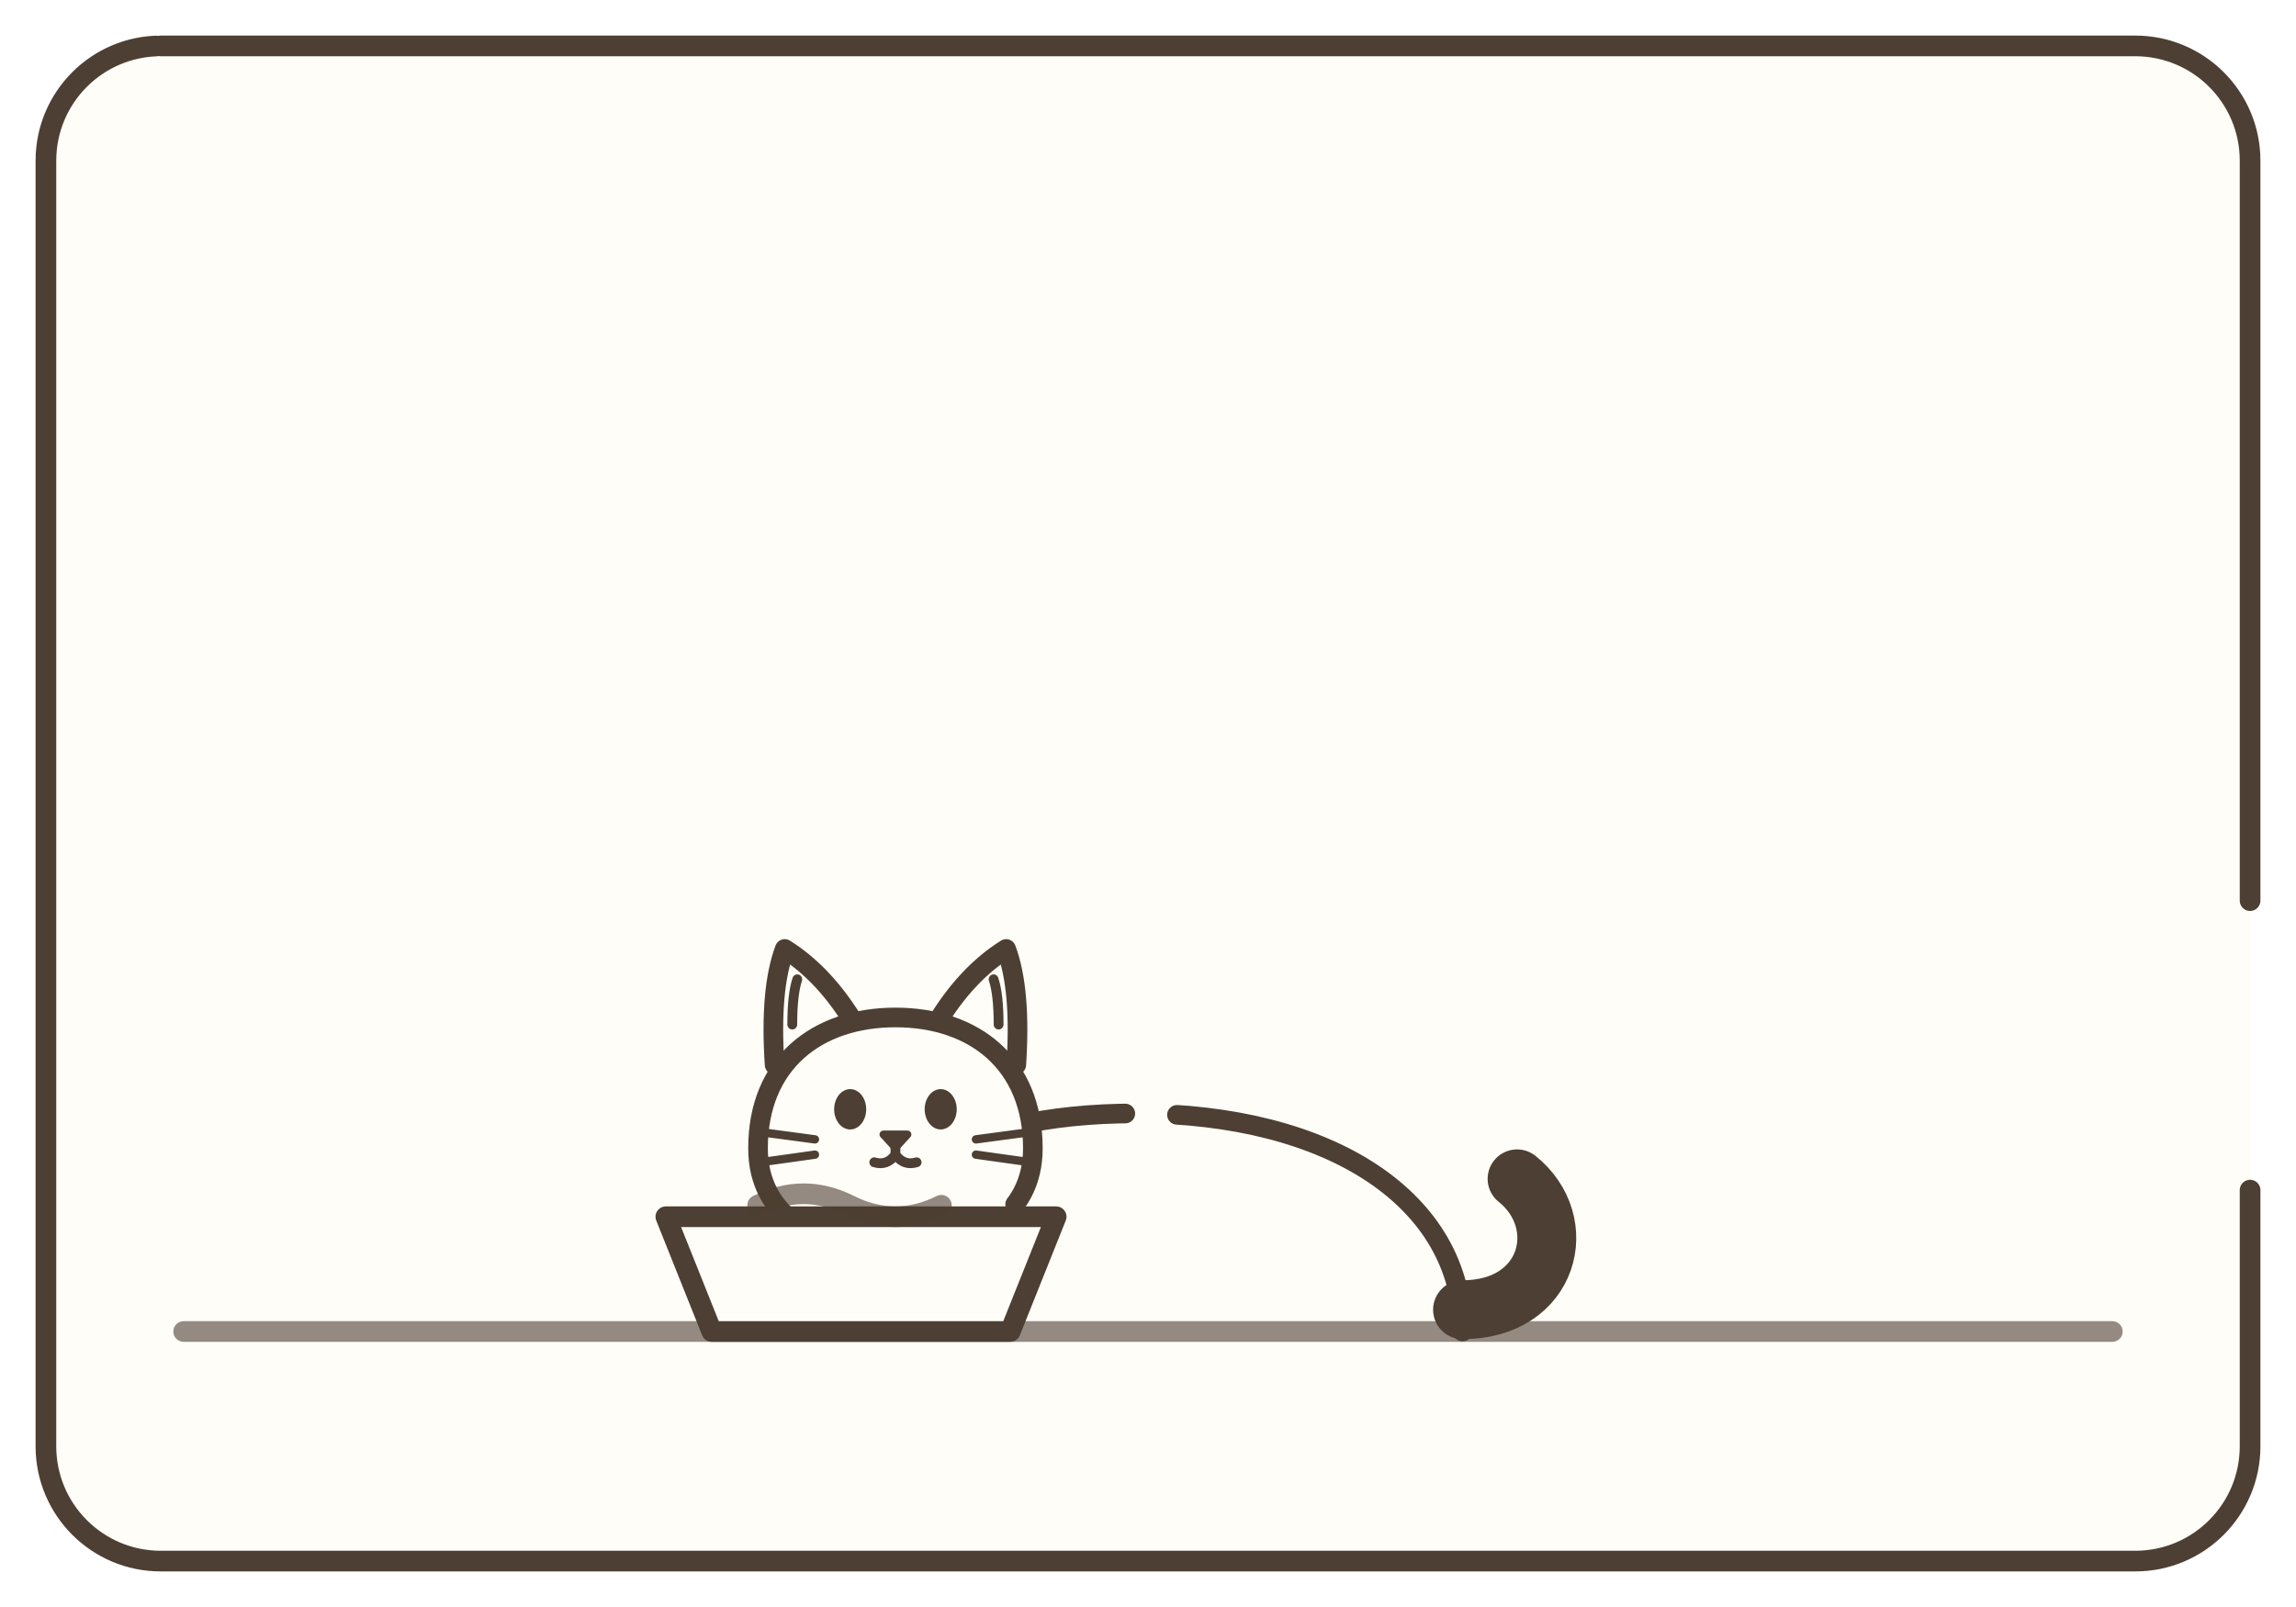
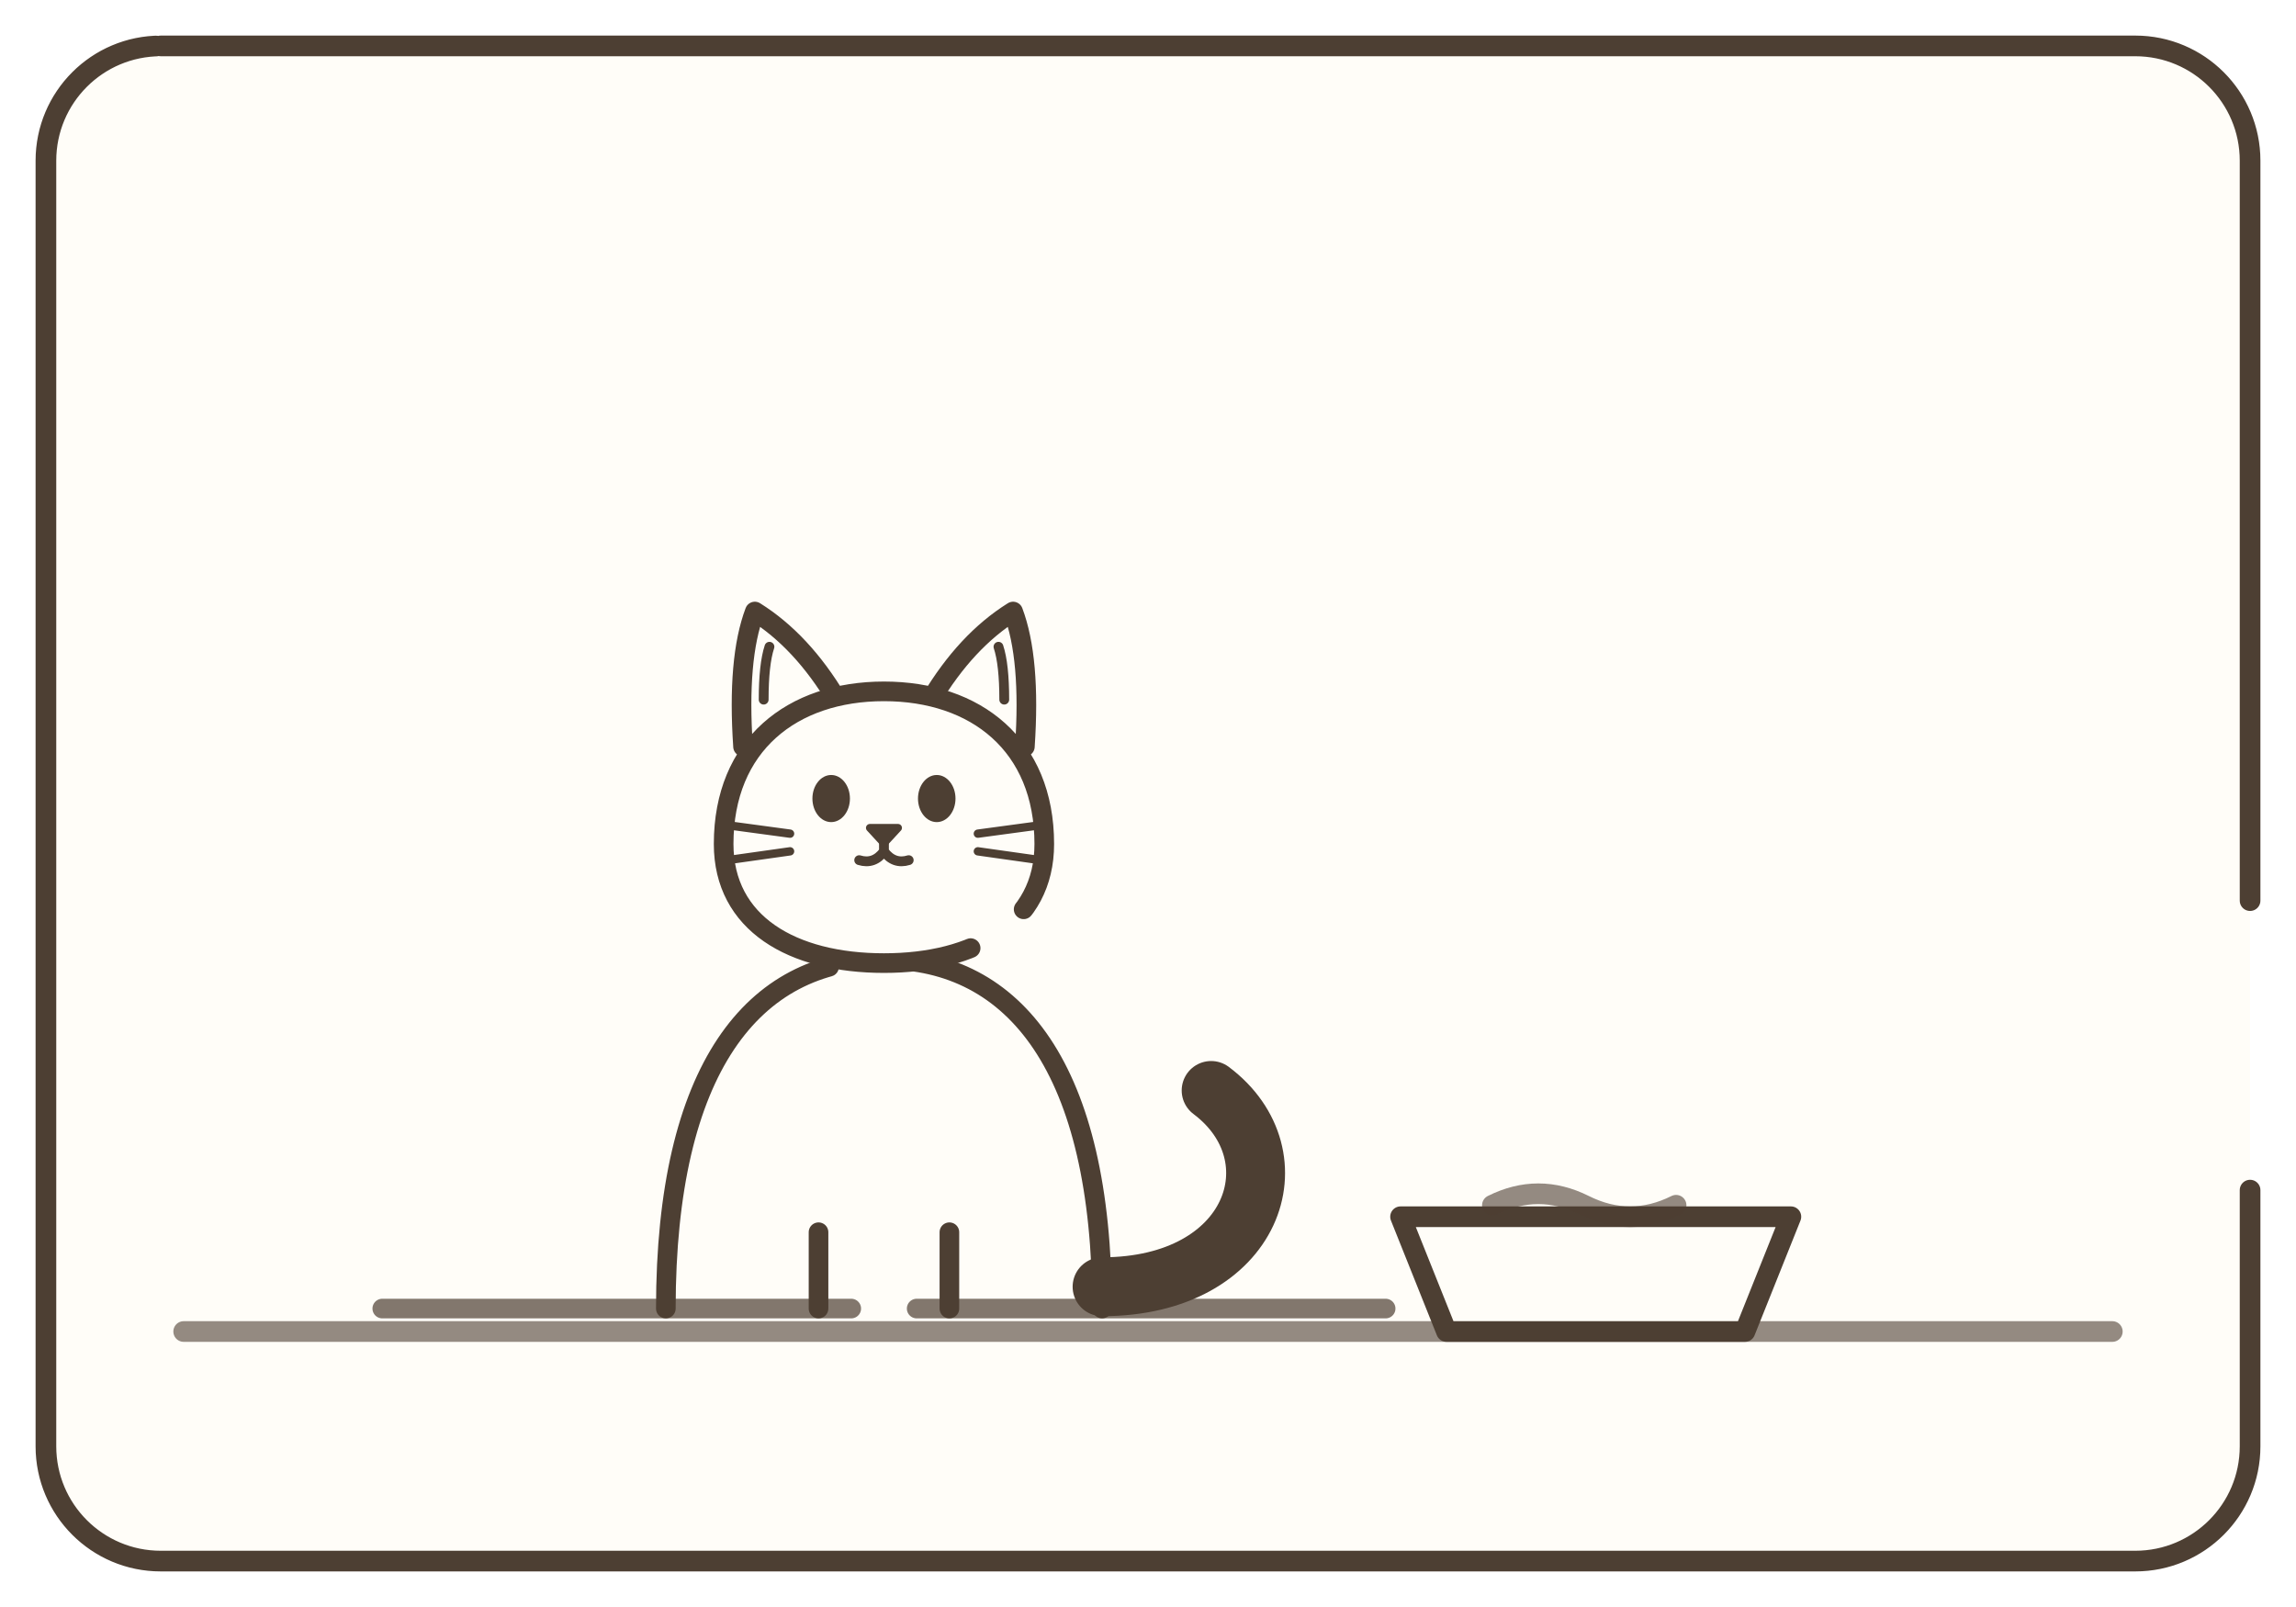
<svg xmlns="http://www.w3.org/2000/svg" viewBox="0 0 200 140" role="img" aria-label="絵日記：drink">
  <rect x="4" y="4" width="192" height="132" rx="10" fill="#FFFDF8" />
  <rect x="4" y="4" width="192" height="132" rx="10" fill="none" stroke="#4D3F33" stroke-width="1.8" stroke-linecap="round" stroke-linejoin="round" stroke-dasharray="252.17 25.22 353.04" />
  <path d="M16 116 H184" fill="none" stroke="#4D3F33" stroke-width="1.8" stroke-linecap="round" stroke-linejoin="round" stroke-opacity=".6" />
-   <g transform="translate(40 40) scale(0.95)">
-     <g id="tail">
-       <path d="M92 78 C100 78 102 70 97 66" fill="none" stroke="#4D3F33" stroke-width="5.4" stroke-linecap="round" />
-     </g>
-     <path d="M34 80 C34 66 46 60 62 60 C80 60 92 68 92 80" fill="none" stroke="#4D3F33" stroke-width="1.8" stroke-linecap="round" stroke-linejoin="round" stroke-dasharray="37.93 4.74 36.35" />
-     <g id="head">
-       <path d="M28.92 55.54 Q28.46 48.62 29.85 44.92 Q33.54 47.23 36.3 51.85" fill="#FFFDF8" stroke="#4D3F33" stroke-width="1.8" stroke-linecap="round" stroke-linejoin="round" />
-       <path d="M51.08 55.54 Q51.54 48.62 50.15 44.92 Q46.46 47.23 43.7 51.85" fill="#FFFDF8" stroke="#4D3F33" stroke-width="1.8" stroke-linecap="round" stroke-linejoin="round" />
-       <path d="M30.54 51.85 Q30.54 49.08 31 47.7 M49.46 51.85 Q49.46 49.08 49 47.7" fill="none" stroke="#4D3F33" stroke-width="0.9" stroke-linecap="round" />
-       <path d="M27.4 63.2 C27.4 55.4 32.8 51.2 40 51.2 C47.2 51.2 52.6 55.4 52.6 63.2 C52.6 69.44 47.2 72.56 40 72.56 C32.8 72.56 27.4 69.44 27.4 63.2 Z" fill="#FFFDF8" />
-       <path d="M27.4 63.2 C27.4 55.4 32.8 51.2 40 51.2 C47.2 51.2 52.6 55.4 52.6 63.2 C52.6 69.44 47.2 72.56 40 72.56 C32.8 72.56 27.4 69.44 27.4 63.2 Z" fill="none" stroke="#4D3F33" stroke-width="1.8" stroke-linecap="round" stroke-linejoin="round" stroke-dasharray="44.78 5.22 24.63" />
-       <g id="eyes">
-         <ellipse cx="35.85" cy="59.62" rx="1.47" ry="1.85" fill="#4D3F33" />
-         <ellipse cx="44.15" cy="59.62" rx="1.47" ry="1.85" fill="#4D3F33" />
-       </g>
-       <path d="M38.9 61.93 H41.1 L40 63.13 Z" fill="#4D3F33" stroke="#4D3F33" stroke-width="0.72" stroke-linejoin="round" />
-       <path d="M40 63.13 V63.78 M40 63.78 q-0.78 1.06 -1.94 0.7 M40 63.78 q0.78 1.06 1.94 0.7" fill="none" stroke="#4D3F33" stroke-width="0.9" stroke-linecap="round" stroke-linejoin="round" />
-       <path d="M32.62 62.38 L27.54 61.7 M32.62 63.78 L27.77 64.46 M47.38 62.38 L52.46 61.7 M47.38 63.78 L52.23 64.46" fill="none" stroke="#4D3F33" stroke-width="0.765" stroke-linecap="round" />
-     </g>
-   </g>
-   <g transform="translate(-124 -84)">
+   <g transform="translate(-60 -84)">
    <path d="M182 190 H216 L212 200 H186 Z" fill="#FFFDF8" stroke="#4D3F33" stroke-width="1.8" stroke-linecap="round" stroke-linejoin="round" />
    <path d="M190 189 q4 -2 8 0 q4 2 8 0" fill="none" stroke="#4D3F33" stroke-width="1.8" stroke-linecap="round" stroke-linejoin="round" stroke-opacity=".6" />
  </g>
+   <g transform="translate(20 38) scale(0.95)">
+     <path d="M14 80 H57 M63 80 H106" fill="none" stroke="#4D3F33" stroke-width="1.8" stroke-linecap="round" stroke-linejoin="round" stroke-opacity=".7" />
+     <path d="M40 80 C40 58 48 48 60 48 C72 48 80 58 80 80" fill="none" stroke="#4D3F33" stroke-width="1.8" stroke-linecap="round" stroke-linejoin="round" stroke-dasharray="37.3 5.09 42.39" />
+     <path d="M54 80 v-7 M66 80 v-7" fill="none" stroke="#4D3F33" stroke-width="1.8" stroke-linecap="round" stroke-linejoin="round" />
+     <g id="tail">
+       <path d="M80 78 C94 78 98 66 90 60" fill="none" stroke="#4D3F33" stroke-width="5.4" stroke-linecap="round" />
+     </g>
+     <g id="head">
+       <path d="M47.08 28.47 Q46.53 20.39 48.16 16.08 Q52.47 18.77 55.69 24.16" fill="#FFFDF8" stroke="#4D3F33" stroke-width="1.8" stroke-linecap="round" stroke-linejoin="round" />
+       <path d="M72.92 28.47 Q73.47 20.39 71.84 16.08 Q67.53 18.77 64.31 24.16" fill="#FFFDF8" stroke="#4D3F33" stroke-width="1.8" stroke-linecap="round" stroke-linejoin="round" />
+       <path d="M48.97 24.16 Q48.97 20.92 49.5 19.31 M71.03 24.16 Q71.03 20.92 70.5 19.31" fill="none" stroke="#4D3F33" stroke-width="0.9" stroke-linecap="round" />
+       <path d="M45.3 37.4 C45.3 28.3 51.6 23.4 60 23.4 C68.4 23.4 74.7 28.3 74.7 37.4 C74.7 44.68 68.4 48.32 60 48.32 C51.6 48.32 45.3 44.68 45.3 37.4 Z" fill="#FFFDF8" />
+       <path d="M45.3 37.4 C45.3 28.3 51.6 23.4 60 23.4 C68.4 23.4 74.7 28.3 74.7 37.4 C74.7 44.68 68.4 48.32 60 48.32 C51.6 48.32 45.3 44.68 45.3 37.4 Z" fill="none" stroke="#4D3F33" stroke-width="1.8" stroke-linecap="round" stroke-linejoin="round" stroke-dasharray="52.24 6.1 28.73" />
+       <g id="eyes">
+         <ellipse cx="55.16" cy="33.23" rx="1.72" ry="2.16" fill="#4D3F33" />
+         <ellipse cx="64.84" cy="33.23" rx="1.72" ry="2.16" fill="#4D3F33" />
+       </g>
+       <path d="M58.71 35.92 H61.29 L60 37.32 Z" fill="#4D3F33" stroke="#4D3F33" stroke-width="0.72" stroke-linejoin="round" />
+       <path d="M60 37.32 V38.07 M60 38.07 q-0.91 1.23 -2.27 0.81 M60 38.07 q0.91 1.23 2.27 0.81" fill="none" stroke="#4D3F33" stroke-width="0.9" stroke-linecap="round" stroke-linejoin="round" />
+       <path d="M51.39 36.45 L45.47 35.65 M51.39 38.07 L45.73 38.87 M68.61 36.45 L74.53 35.65 M68.61 38.07 L74.27 38.87" fill="none" stroke="#4D3F33" stroke-width="0.765" stroke-linecap="round" />
+     </g>
+   </g>
</svg>
